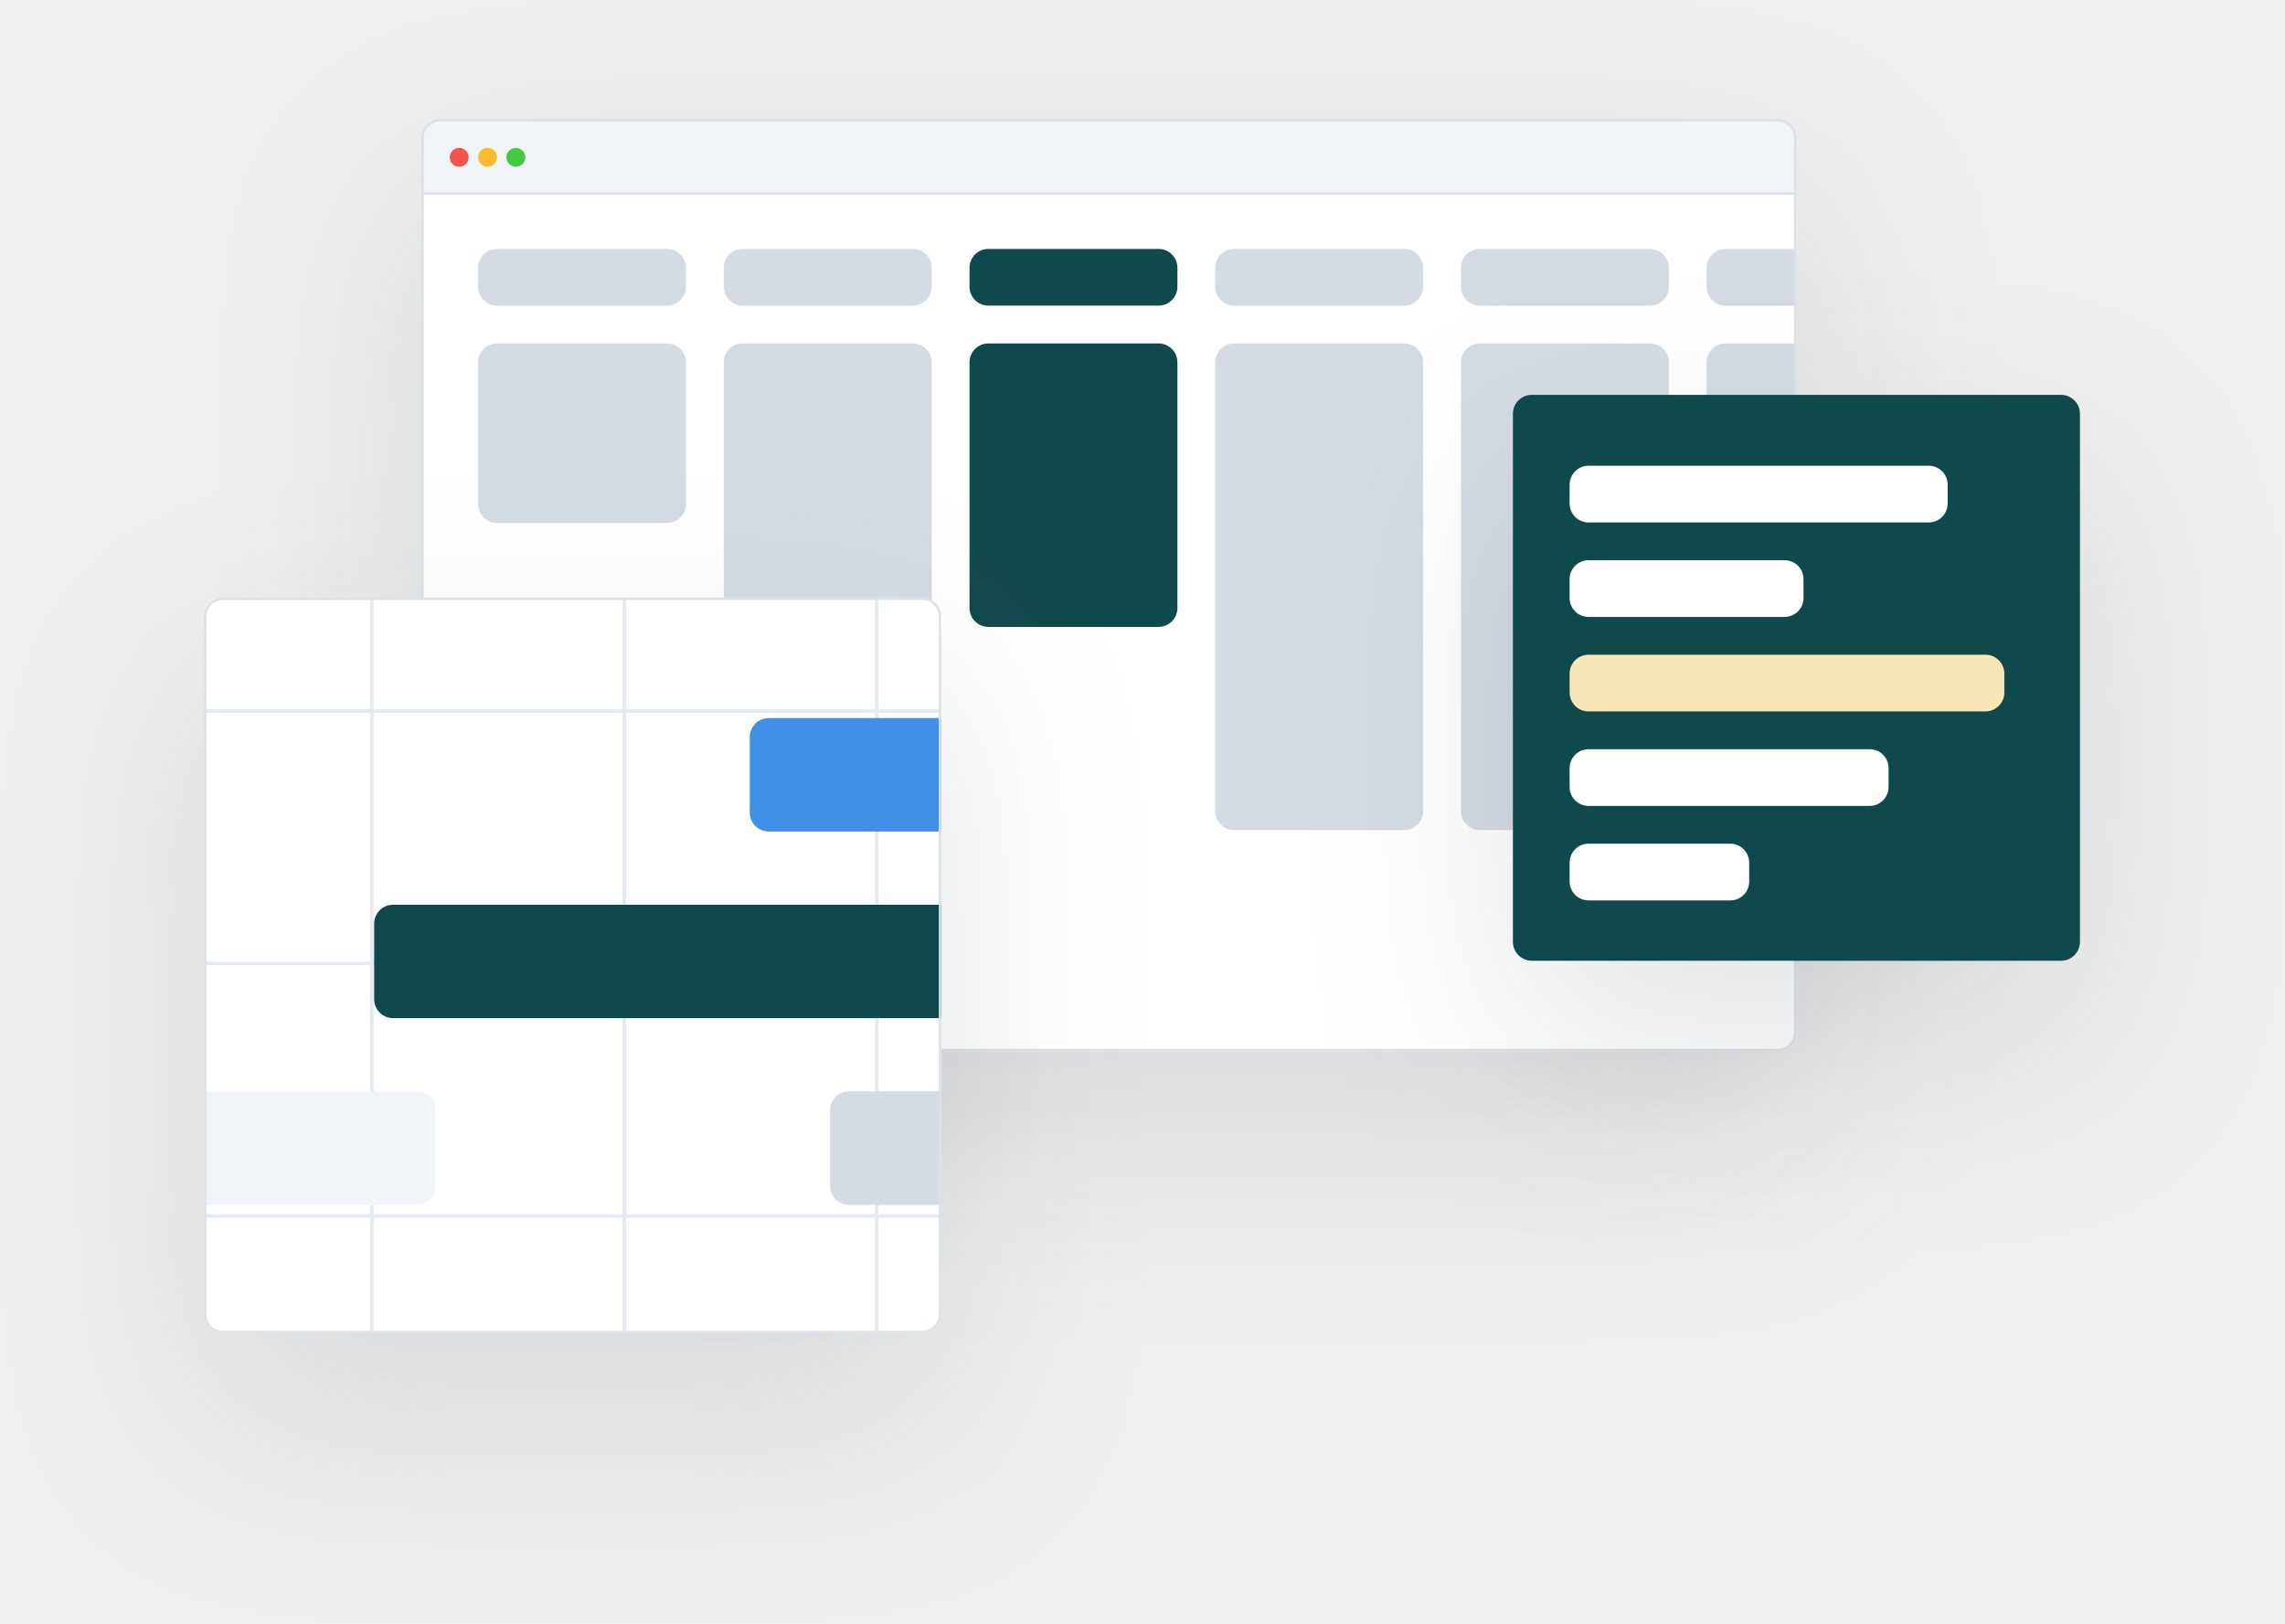
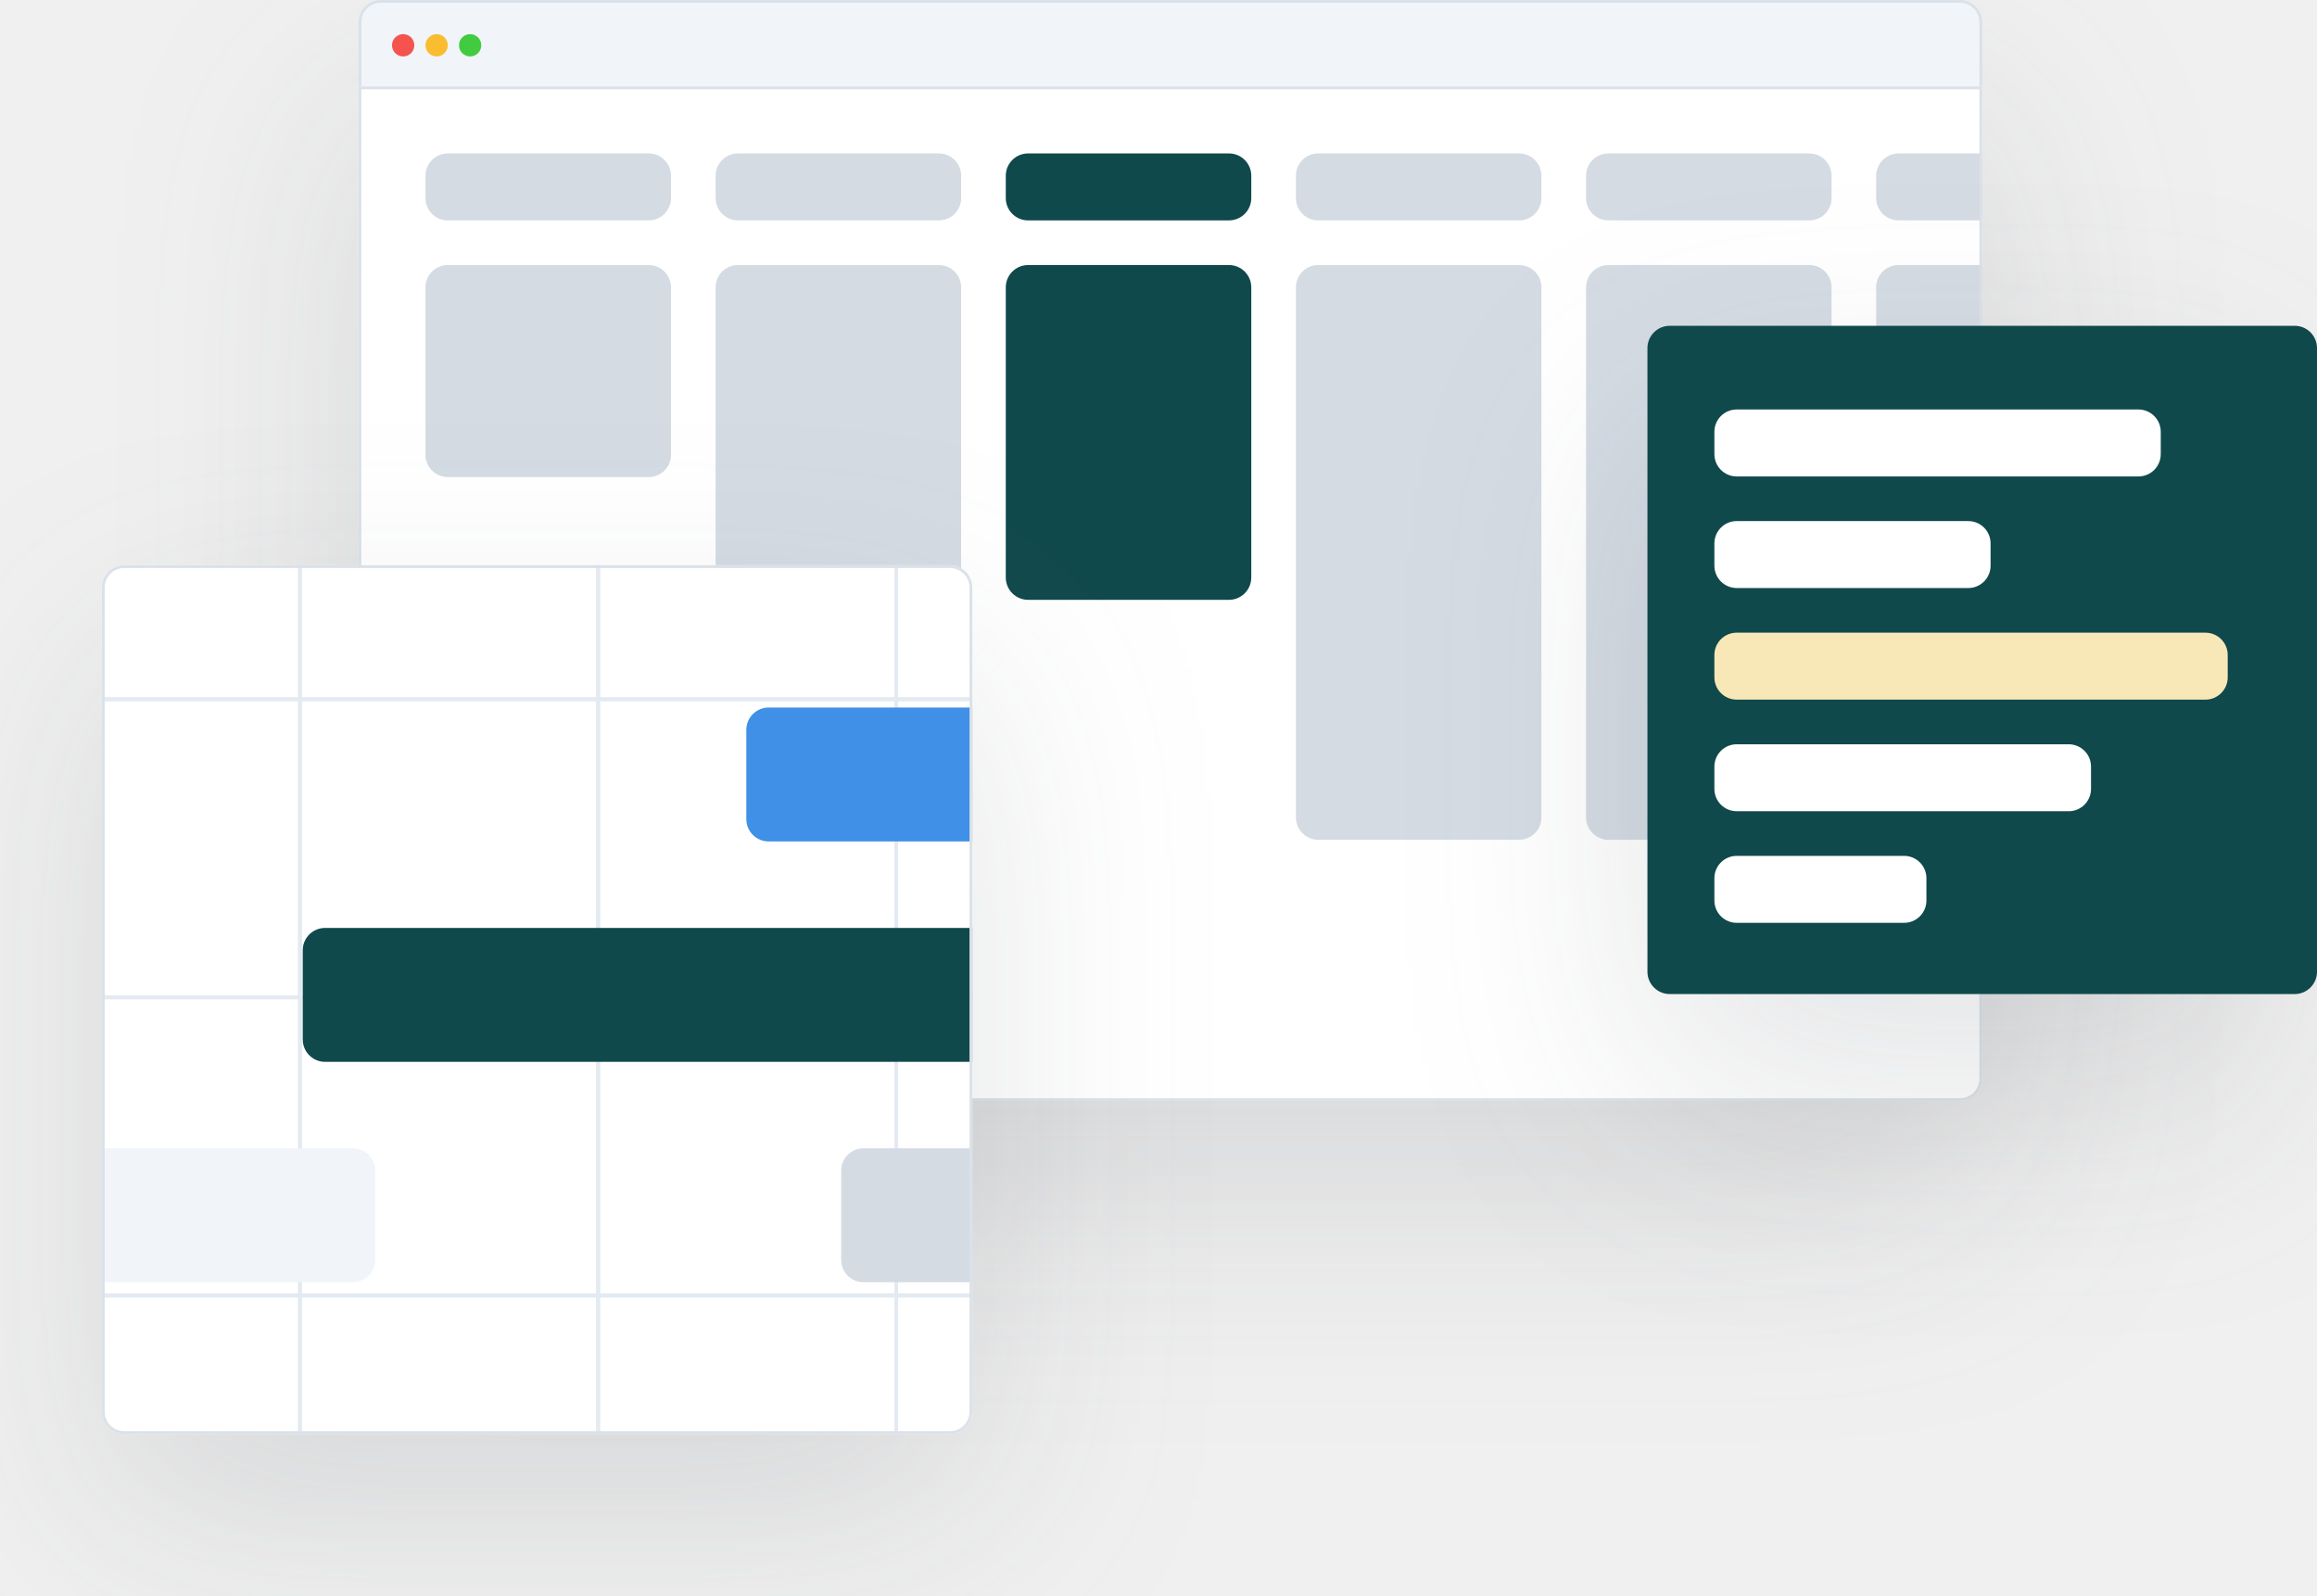
- <svg xmlns="http://www.w3.org/2000/svg" width="715" height="508" viewBox="0 0 715 508" fill="none">
+ <svg xmlns="http://www.w3.org/2000/svg" fill="none" viewBox="36.84 37.24 614 422.78">
  <g filter="url(#filter0_d_1793_63310)">
    <g clip-path="url(#clip0_1793_63310)">
      <path d="M137.764 37.608H556.205C559.267 37.608 561.75 40.09 561.75 43.152V60.526H132.22V43.152C132.22 40.09 134.702 37.609 137.764 37.608Z" fill="#F1F5F9" />
      <path d="M137.764 37.608H556.205C559.267 37.608 561.75 40.09 561.75 43.152V60.526H132.22V43.152C132.22 40.09 134.702 37.609 137.764 37.608Z" stroke="#DBE1E8" stroke-width="0.739" />
      <circle cx="143.678" cy="49.238" r="2.957" fill="#F4544D" />
      <circle cx="152.549" cy="49.238" r="2.957" fill="#F9BD2F" />
      <circle cx="161.422" cy="49.238" r="2.957" fill="#42CB41" />
      <g clip-path="url(#clip1_1793_63310)">
        <path d="M131.85 60.156H562.12V323.085C562.12 326.351 559.472 328.999 556.205 328.999H137.764C134.498 328.999 131.85 326.351 131.85 323.085V60.156Z" fill="white" />
        <rect x="149.592" y="107.473" width="65.058" height="56.187" rx="5.914" fill="#D4DBE3" />
        <rect x="149.592" y="77.902" width="65.058" height="17.743" rx="5.914" fill="#D4DBE3" />
        <rect x="226.482" y="77.898" width="65.058" height="17.743" rx="5.914" fill="#D4DBE3" />
        <rect x="303.369" y="77.898" width="65.058" height="17.743" rx="5.914" fill="#10494C" />
        <rect x="380.252" y="77.898" width="65.058" height="17.743" rx="5.914" fill="#D4DBE3" />
        <rect x="457.143" y="77.902" width="65.058" height="17.743" rx="5.914" fill="#D4DBE3" />
        <rect x="534.025" y="77.902" width="65.058" height="17.743" rx="5.914" fill="#D4DBE3" />
        <rect x="226.482" y="107.473" width="65.058" height="131.595" rx="5.914" fill="#D4DBE3" />
        <rect x="303.369" y="107.473" width="65.058" height="88.716" rx="5.914" fill="#10494C" />
        <rect x="380.252" y="107.473" width="65.058" height="152.295" rx="5.914" fill="#D4DBE3" />
        <rect x="457.143" y="107.473" width="65.058" height="152.295" rx="5.914" fill="#D4DBE3" />
        <rect x="534.025" y="107.473" width="65.058" height="131.595" rx="5.914" fill="#D4DBE3" />
      </g>
      <path d="M561.75 60.526V323.085C561.75 326.147 559.267 328.63 556.205 328.63H137.764C134.702 328.63 132.22 326.147 132.22 323.085V60.526H561.75Z" stroke="#DBE1E8" stroke-width="0.739" />
    </g>
  </g>
  <g filter="url(#filter1_d_1793_63310)">
    <g clip-path="url(#clip2_1793_63310)">
      <rect x="63.838" y="187.023" width="230.66" height="230.213" rx="5.914" fill="white" />
      <rect x="37.338" y="143.523" width="79" height="79" stroke="#E3EAF1" />
      <rect x="37.338" y="222.523" width="79" height="79" stroke="#E3EAF1" />
      <rect x="37.338" y="301.523" width="79" height="79" stroke="#E3EAF1" />
      <rect x="37.338" y="380.523" width="79" height="79" stroke="#E3EAF1" />
      <rect x="116.338" y="143.523" width="79" height="79" stroke="#E3EAF1" />
      <rect x="116.338" y="222.523" width="79" height="79" stroke="#E3EAF1" />
      <rect x="116.338" y="301.523" width="79" height="79" stroke="#E3EAF1" />
      <rect x="116.338" y="380.523" width="79" height="79" stroke="#E3EAF1" />
      <rect x="195.338" y="143.523" width="79" height="79" stroke="#E3EAF1" />
      <rect x="195.338" y="222.523" width="79" height="79" stroke="#E3EAF1" />
      <rect x="195.338" y="301.523" width="79" height="79" stroke="#E3EAF1" />
      <rect x="195.338" y="380.523" width="79" height="79" stroke="#E3EAF1" />
      <rect x="274.338" y="143.523" width="79" height="79" stroke="#E3EAF1" />
      <rect x="274.338" y="222.523" width="79" height="79" stroke="#E3EAF1" />
      <rect x="274.338" y="301.523" width="79" height="79" stroke="#E3EAF1" />
      <rect x="274.338" y="380.523" width="79" height="79" stroke="#E3EAF1" />
      <rect x="234.615" y="224.727" width="145.641" height="35.486" rx="5.914" fill="#3F90E6" />
      <rect x="117.068" y="283.133" width="205.524" height="35.486" rx="5.914" fill="#10494C" />
      <rect x="259.752" y="341.535" width="134.552" height="35.486" rx="5.914" fill="#D4DBE3" />
      <rect x="55.709" y="341.535" width="80.583" height="35.486" rx="5.914" fill="#F1F5F9" />
    </g>
    <rect x="64.207" y="187.393" width="229.921" height="229.474" rx="5.545" stroke="#DBE1E8" stroke-width="0.739" />
  </g>
  <g filter="url(#filter2_d_1793_63310)">
    <rect x="473.408" y="123.57" width="177.431" height="177.087" rx="5.914" fill="#10494C" />
    <rect x="491.15" y="145.75" width="118.287" height="17.743" rx="5.914" fill="white" />
    <rect x="491.15" y="175.32" width="73.19" height="17.743" rx="5.914" fill="white" />
    <rect x="491.15" y="204.891" width="136.03" height="17.743" rx="5.914" fill="#F9E8B7" />
    <rect x="491.15" y="234.465" width="99.805" height="17.743" rx="5.914" fill="white" />
    <rect x="491.15" y="264.035" width="56.187" height="17.743" rx="5.914" fill="white" />
  </g>
  <defs>
    <filter id="filter0_d_1793_63310" x="68.011" y="-0.001" width="557.946" height="419.872" filterUnits="userSpaceOnUse" color-interpolation-filters="sRGB">
      <feFlood flood-opacity="0" result="BackgroundImageFix" />
      <feColorMatrix in="SourceAlpha" type="matrix" values="0 0 0 0 0 0 0 0 0 0 0 0 0 0 0 0 0 0 127 0" result="hardAlpha" />
      <feOffset dy="26.599" />
      <feGaussianBlur stdDeviation="31.919" />
      <feColorMatrix type="matrix" values="0 0 0 0 0.286 0 0 0 0 0.314 0 0 0 0 0.349 0 0 0 0.15 0" />
      <feBlend mode="normal" in2="BackgroundImageFix" result="effect1_dropShadow_1793_63310" />
      <feBlend mode="normal" in="SourceGraphic" in2="effect1_dropShadow_1793_63310" result="shape" />
    </filter>
    <filter id="filter1_d_1793_63310" x="-0" y="149.784" width="358.337" height="357.891" filterUnits="userSpaceOnUse" color-interpolation-filters="sRGB">
      <feFlood flood-opacity="0" result="BackgroundImageFix" />
      <feColorMatrix in="SourceAlpha" type="matrix" values="0 0 0 0 0 0 0 0 0 0 0 0 0 0 0 0 0 0 127 0" result="hardAlpha" />
      <feOffset dy="26.599" />
      <feGaussianBlur stdDeviation="31.919" />
      <feColorMatrix type="matrix" values="0 0 0 0 0.286 0 0 0 0 0.314 0 0 0 0 0.349 0 0 0 0.15 0" />
      <feBlend mode="normal" in2="BackgroundImageFix" result="effect1_dropShadow_1793_63310" />
      <feBlend mode="normal" in="SourceGraphic" in2="effect1_dropShadow_1793_63310" result="shape" />
    </filter>
    <filter id="filter2_d_1793_63310" x="409.57" y="86.331" width="305.108" height="304.762" filterUnits="userSpaceOnUse" color-interpolation-filters="sRGB">
      <feFlood flood-opacity="0" result="BackgroundImageFix" />
      <feColorMatrix in="SourceAlpha" type="matrix" values="0 0 0 0 0 0 0 0 0 0 0 0 0 0 0 0 0 0 127 0" result="hardAlpha" />
      <feOffset dy="26.599" />
      <feGaussianBlur stdDeviation="31.919" />
      <feColorMatrix type="matrix" values="0 0 0 0 0.286 0 0 0 0 0.314 0 0 0 0 0.349 0 0 0 0.15 0" />
      <feBlend mode="normal" in2="BackgroundImageFix" result="effect1_dropShadow_1793_63310" />
      <feBlend mode="normal" in="SourceGraphic" in2="effect1_dropShadow_1793_63310" result="shape" />
    </filter>
    <clipPath id="clip0_1793_63310">
      <rect width="430.27" height="292.194" fill="white" transform="translate(131.85 37.2383)" />
    </clipPath>
    <clipPath id="clip1_1793_63310">
      <path d="M131.85 60.156H562.12V323.085C562.12 326.351 559.472 328.999 556.205 328.999H137.764C134.498 328.999 131.85 326.351 131.85 323.085V60.156Z" fill="white" />
    </clipPath>
    <clipPath id="clip2_1793_63310">
      <rect x="63.838" y="187.023" width="230.66" height="230.213" rx="5.914" fill="white" />
    </clipPath>
  </defs>
</svg>
